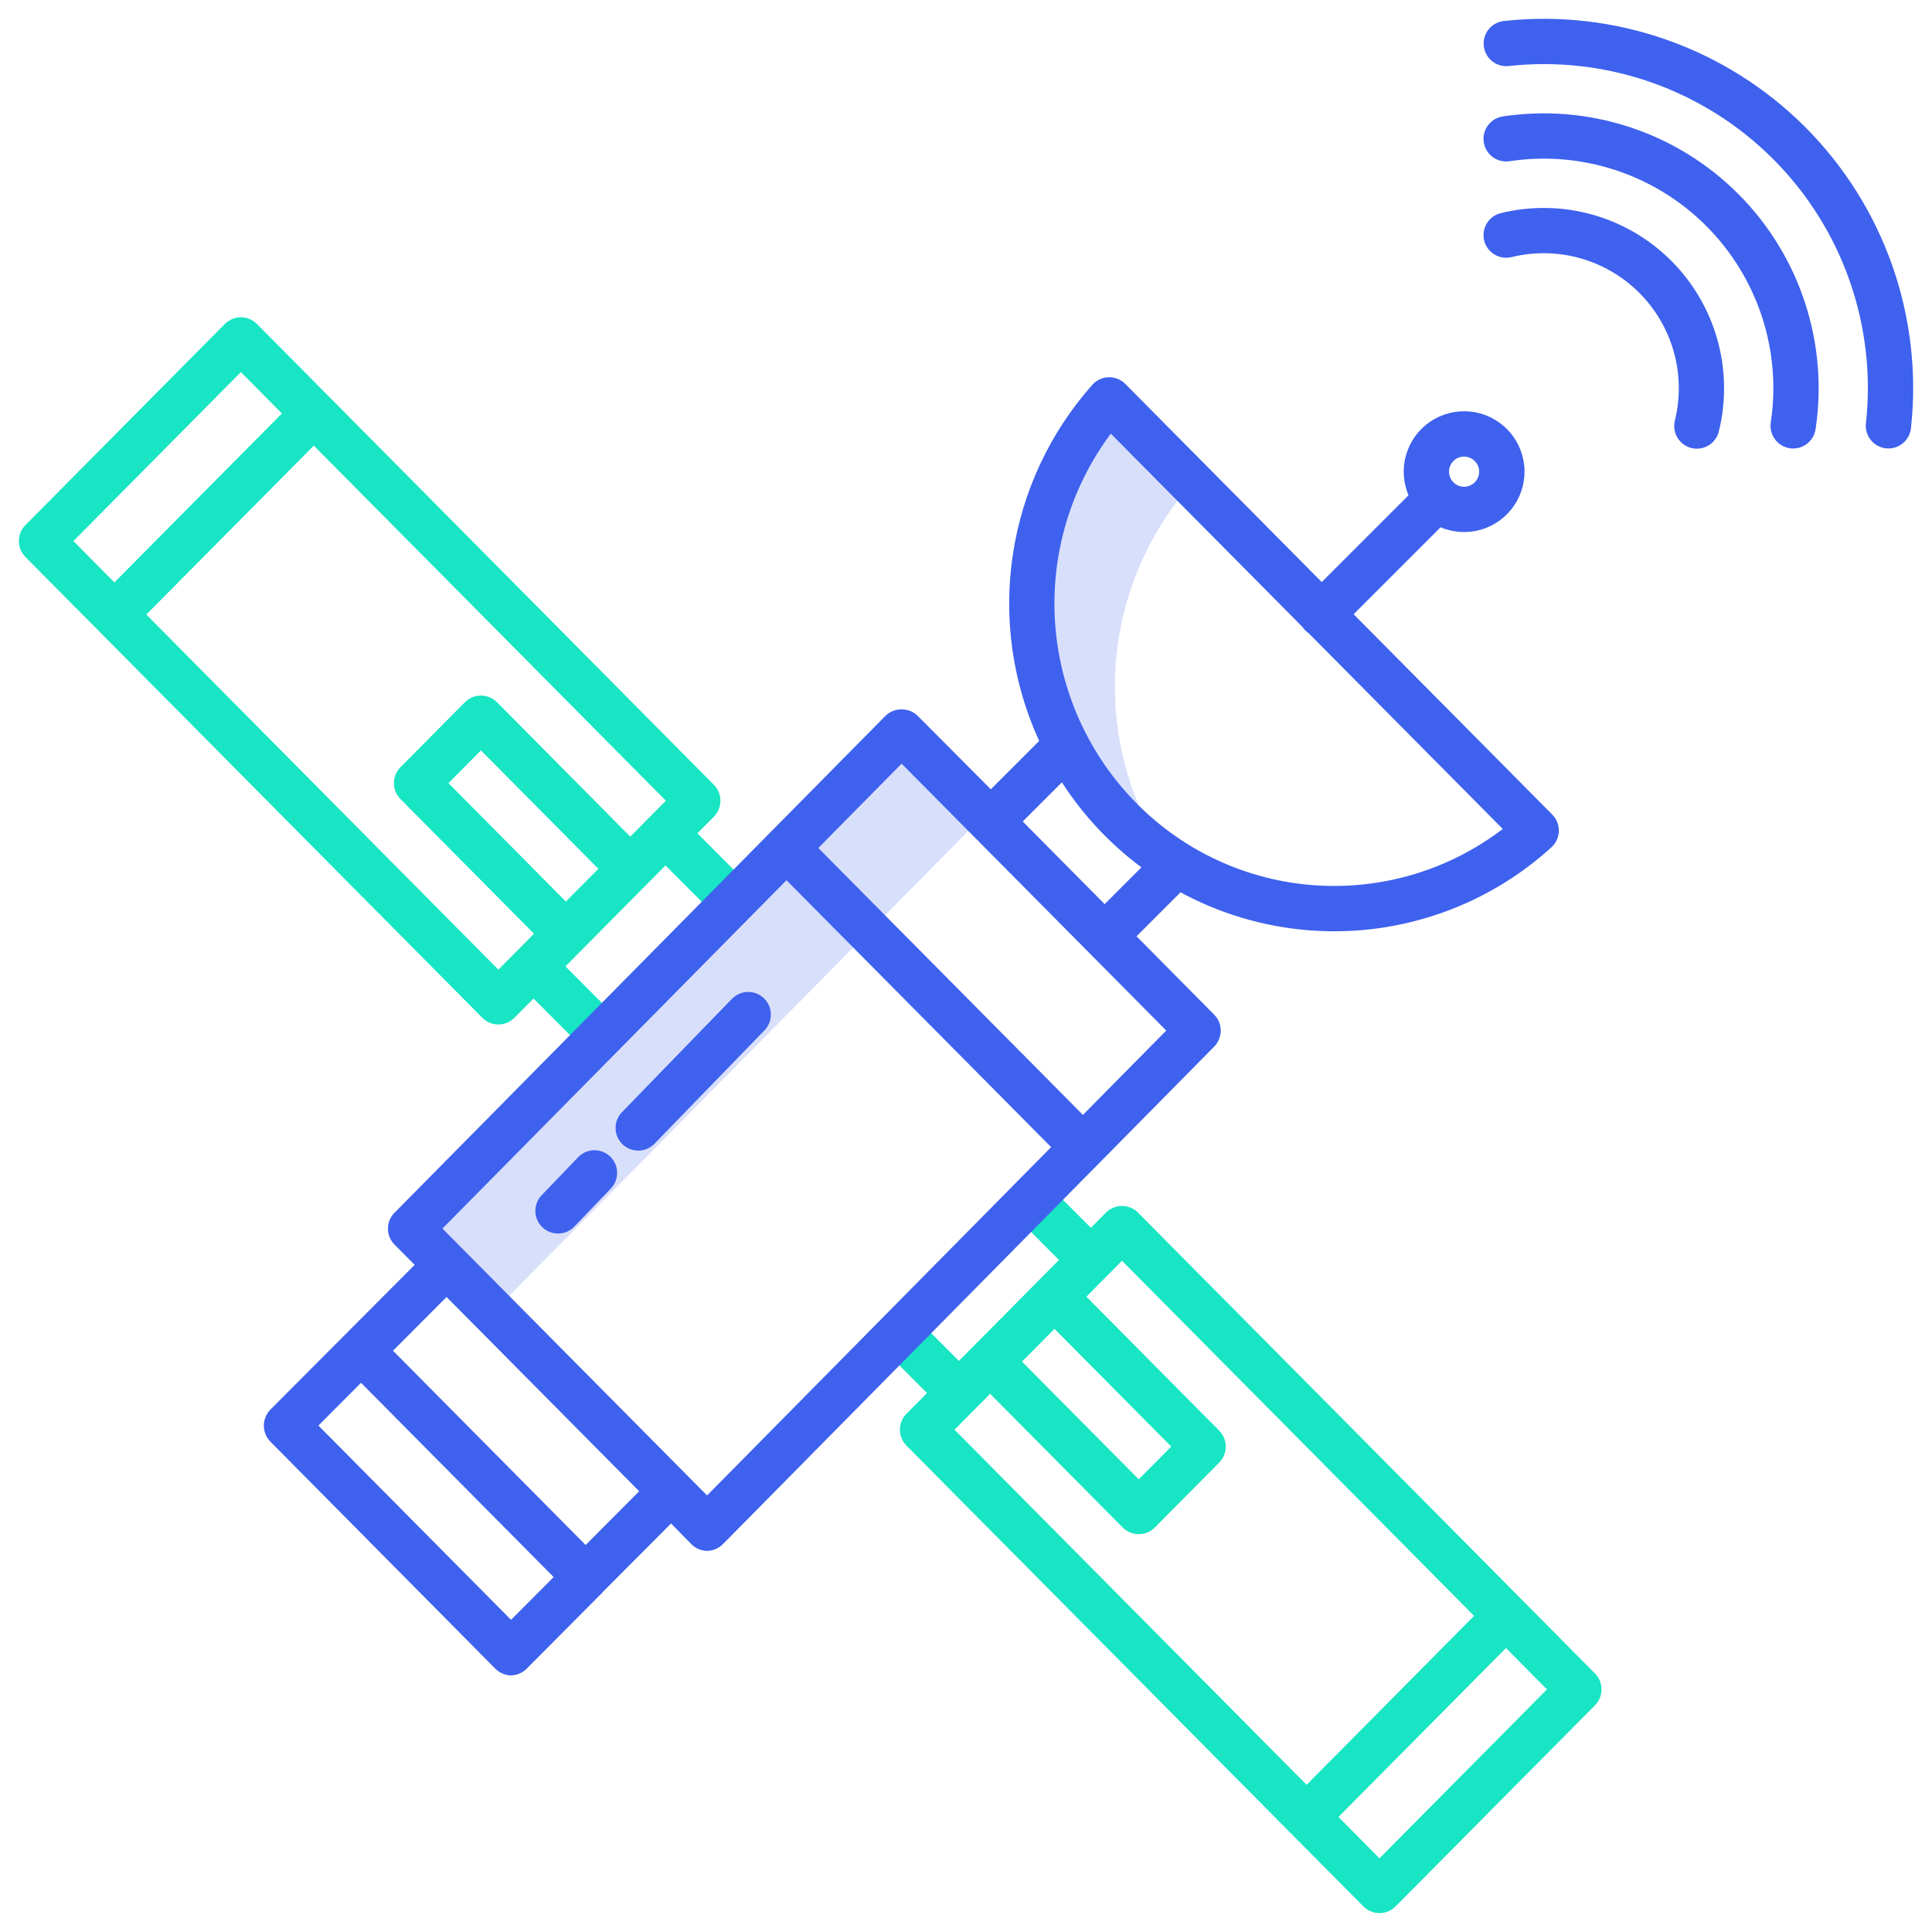
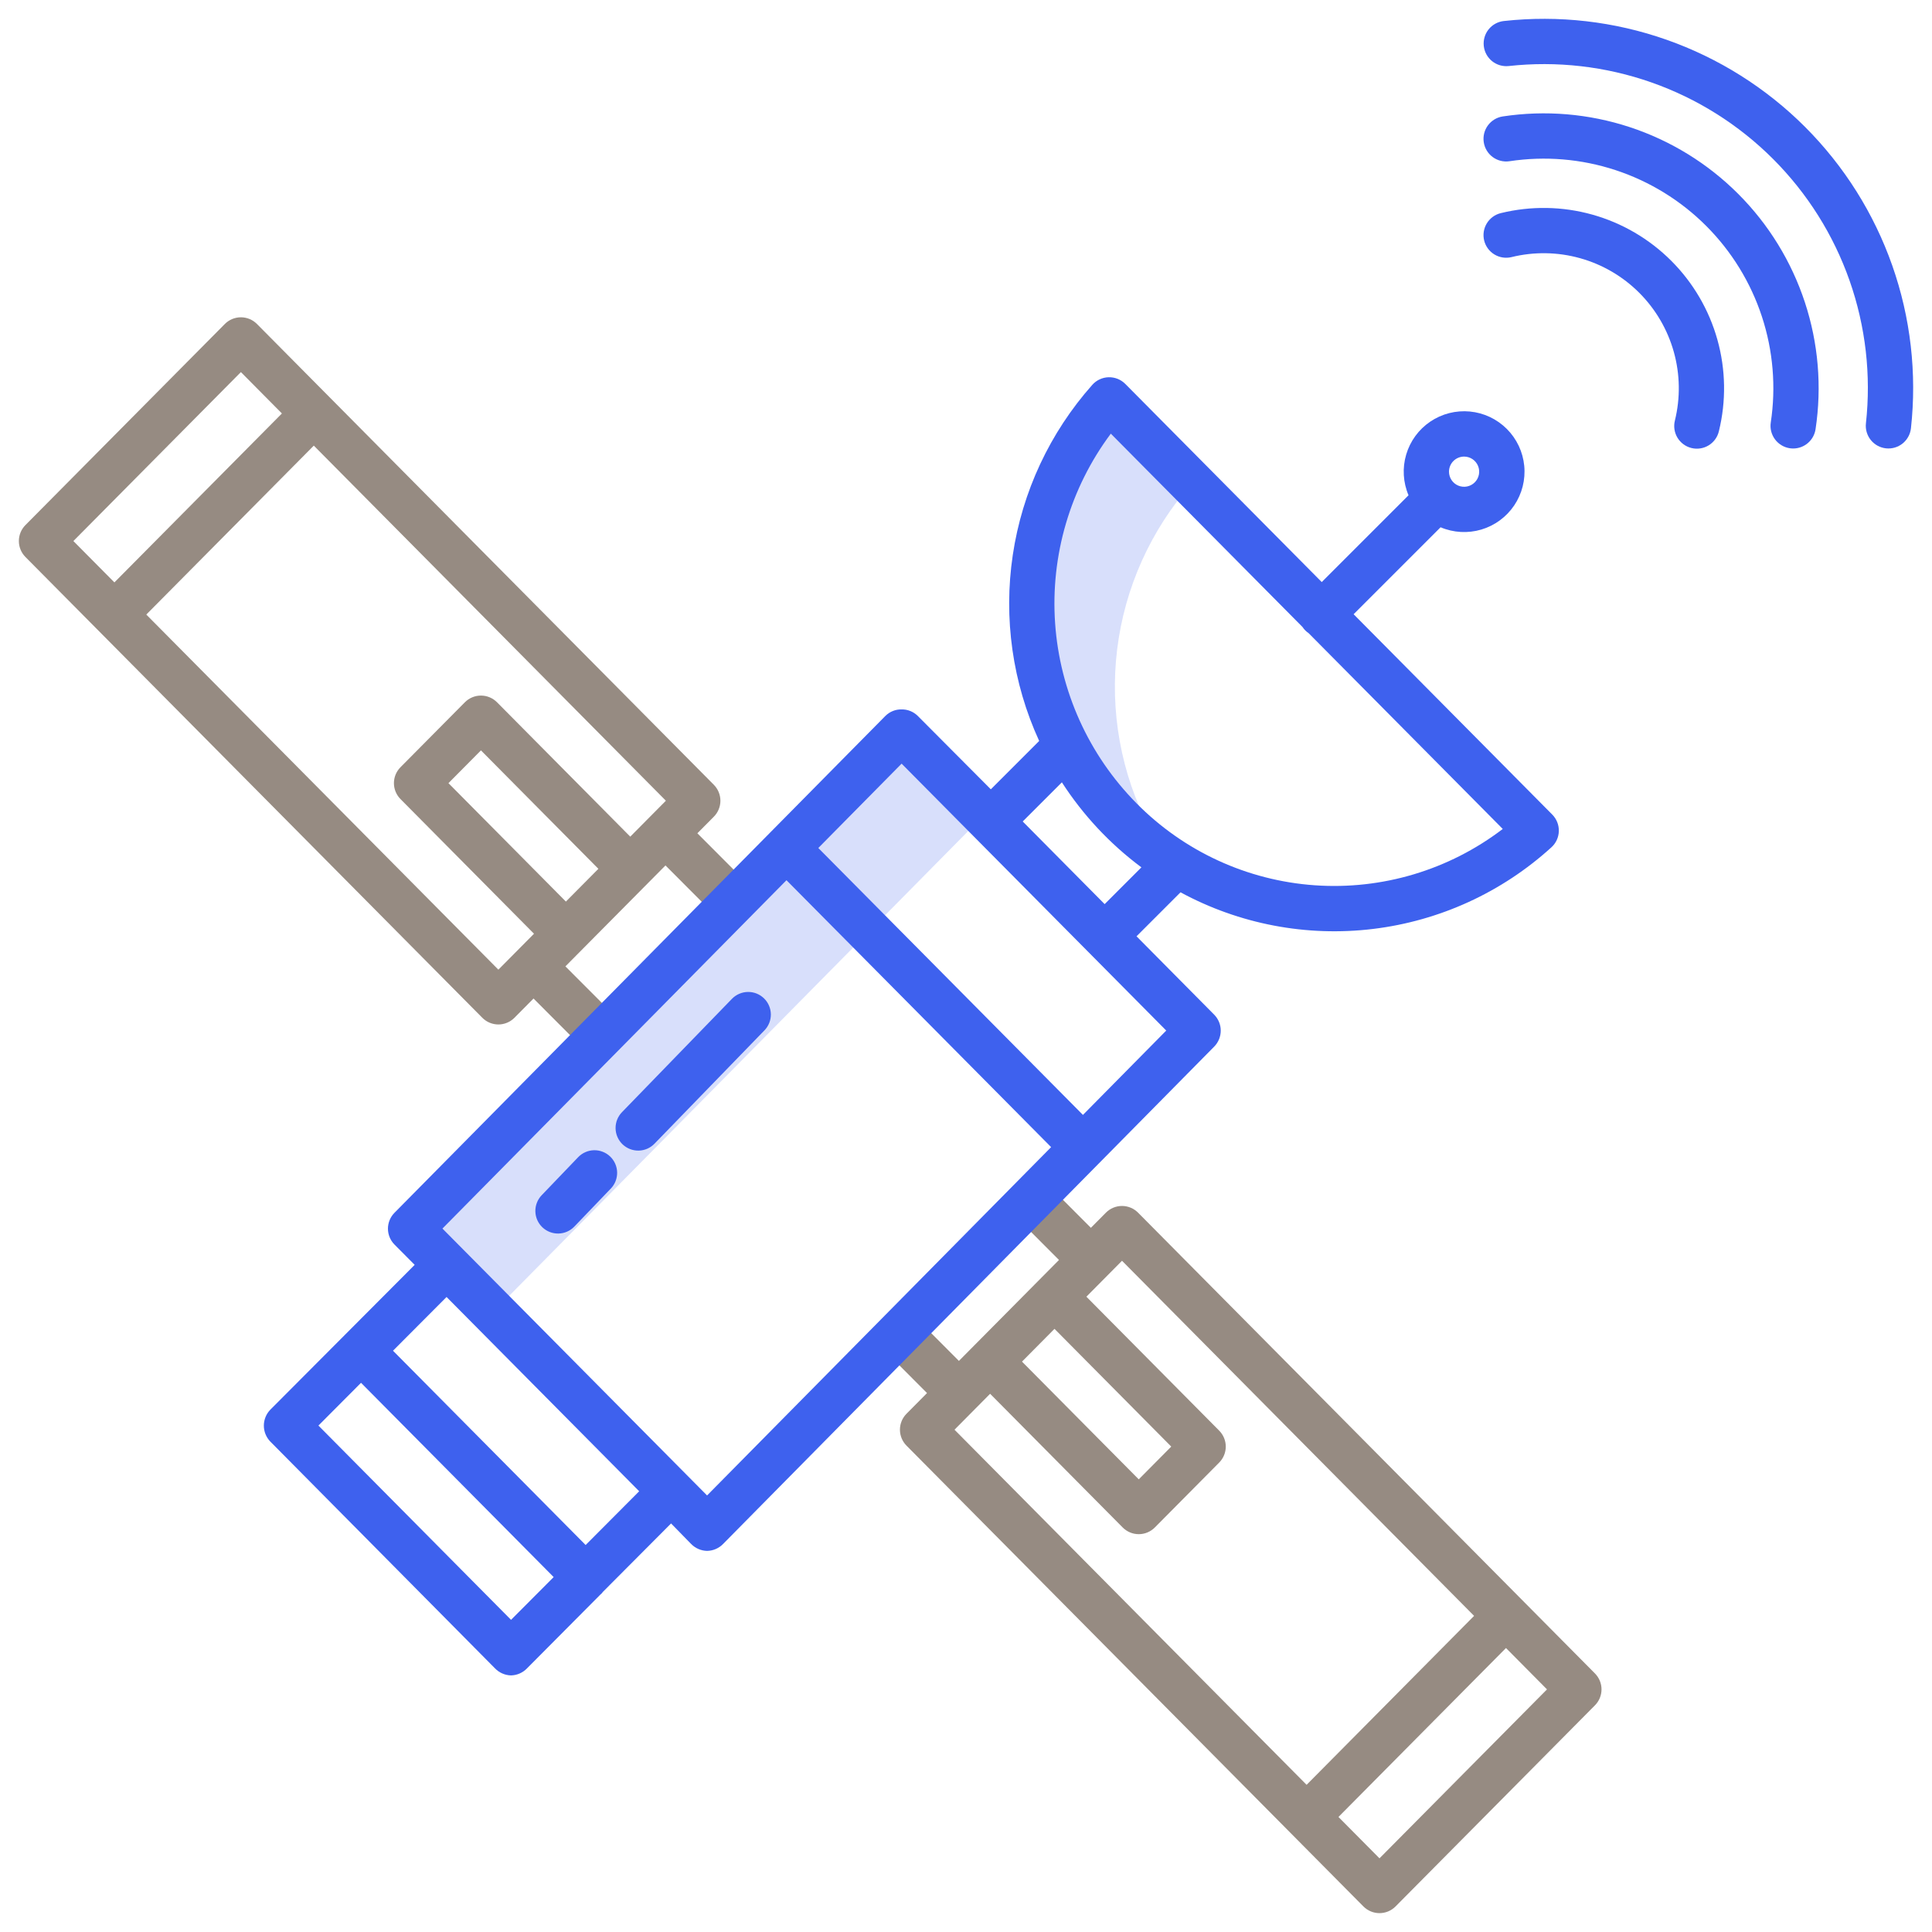
<svg xmlns="http://www.w3.org/2000/svg" viewBox="0 0 144 144" fill="none">
-   <path d="M88.837 36.023L82.674 29.807C78.812 34.146 76.749 39.793 76.905 45.599C77.06 51.406 79.423 56.934 83.512 61.06C84.566 62.123 85.723 63.079 86.966 63.913C86.5 63.22 86.072 62.501 85.686 61.76C83.547 57.654 82.704 52.997 83.266 48.402C83.829 43.807 85.771 39.491 88.837 36.023V36.023Z" fill="#3E61EE" fill-opacity="0.2" />
+   <path d="M88.837 36.023L82.674 29.807C78.812 34.146 76.749 39.793 76.905 45.599C77.06 51.406 79.423 56.934 83.512 61.06C84.566 62.123 85.723 63.079 86.966 63.913C86.5 63.22 86.072 62.501 85.686 61.76C83.547 57.654 82.704 52.997 83.266 48.402C83.829 43.807 85.771 39.491 88.837 36.023Z" fill="#3E61EE" fill-opacity="0.2" />
  <path d="M67.2 54.518L30.604 91.57L33.287 94.278L36.791 97.757L73.361 60.732L67.2 54.518Z" fill="#3E61EE" fill-opacity="0.2" />
  <path d="M56.978 76.796C57.133 76.637 57.254 76.449 57.336 76.243C57.418 76.037 57.458 75.817 57.455 75.596C57.451 75.374 57.404 75.155 57.317 74.952C57.229 74.749 57.102 74.564 56.943 74.41C56.783 74.256 56.596 74.134 56.39 74.052C56.184 73.971 55.964 73.93 55.742 73.934C55.52 73.937 55.302 73.984 55.098 74.072C54.895 74.16 54.711 74.287 54.556 74.446L46.367 82.886C46.211 83.045 46.087 83.233 46.004 83.439C45.92 83.646 45.879 83.867 45.881 84.09C45.883 84.313 45.93 84.533 46.018 84.738C46.106 84.942 46.233 85.128 46.393 85.283C46.553 85.438 46.742 85.56 46.95 85.642C47.157 85.723 47.378 85.763 47.601 85.759C47.824 85.755 48.044 85.706 48.248 85.617C48.452 85.527 48.636 85.398 48.79 85.236L56.978 76.796Z" fill="#3E61EE" />
-   <path d="M43.093 86.25L40.372 89.086C40.219 89.246 40.098 89.434 40.018 89.641C39.937 89.847 39.898 90.067 39.903 90.289C39.907 90.51 39.956 90.729 40.044 90.932C40.133 91.135 40.262 91.318 40.422 91.472C40.745 91.781 41.177 91.95 41.625 91.941C41.846 91.936 42.065 91.888 42.268 91.799C42.471 91.71 42.654 91.582 42.807 91.422L45.528 88.587C45.682 88.427 45.802 88.239 45.883 88.032C45.963 87.826 46.002 87.605 45.998 87.384C45.993 87.162 45.945 86.944 45.856 86.741C45.767 86.538 45.639 86.354 45.479 86.201C45.319 86.047 45.131 85.927 44.924 85.847C44.718 85.766 44.498 85.727 44.276 85.731C44.054 85.736 43.836 85.784 43.633 85.873C43.43 85.962 43.247 86.09 43.093 86.25V86.25Z" fill="#3E61EE" />
-   <path d="M112.077 1.568C111.634 1.619 111.23 1.842 110.951 2.191C110.673 2.539 110.544 2.983 110.592 3.426C110.64 3.869 110.861 4.275 111.208 4.556C111.554 4.836 111.997 4.968 112.441 4.923C116.035 4.527 119.672 4.944 123.084 6.142C126.495 7.34 129.594 9.29 132.151 11.847C134.708 14.404 136.658 17.503 137.856 20.914C139.054 24.326 139.471 27.963 139.075 31.557C139.027 32.002 139.157 32.448 139.438 32.797C139.718 33.146 140.126 33.369 140.571 33.417C141.016 33.465 141.462 33.335 141.811 33.054C142.159 32.773 142.382 32.366 142.431 31.921C142.881 27.825 142.406 23.68 141.039 19.793C139.673 15.905 137.451 12.374 134.538 9.46C131.624 6.547 128.093 4.325 124.205 2.959C120.318 1.593 116.173 1.117 112.077 1.568V1.568Z" fill="#3E61EE" />
-   <path d="M133.403 33.41C133.486 33.422 133.57 33.428 133.654 33.428C134.058 33.428 134.449 33.282 134.754 33.018C135.06 32.754 135.261 32.389 135.321 31.989C135.8 28.818 135.528 25.578 134.525 22.531C133.523 19.485 131.82 16.716 129.552 14.448C127.284 12.18 124.515 10.476 121.468 9.474C118.421 8.472 115.182 8.199 112.01 8.678C111.567 8.744 111.169 8.984 110.903 9.343C110.636 9.703 110.524 10.154 110.59 10.596C110.656 11.039 110.895 11.438 111.255 11.704C111.614 11.97 112.065 12.083 112.508 12.017C115.157 11.616 117.864 11.842 120.41 12.679C122.956 13.516 125.27 14.939 127.165 16.834C129.06 18.729 130.484 21.043 131.32 23.589C132.157 26.135 132.384 28.842 131.983 31.492C131.95 31.711 131.961 31.934 132.014 32.15C132.068 32.364 132.164 32.567 132.296 32.745C132.428 32.923 132.593 33.073 132.783 33.187C132.973 33.301 133.184 33.377 133.403 33.41V33.41Z" fill="#3E61EE" />
-   <path d="M110.62 17.924C110.726 18.358 111.001 18.733 111.383 18.965C111.766 19.198 112.225 19.269 112.66 19.163C114.341 18.75 116.101 18.778 117.768 19.244C119.435 19.709 120.955 20.597 122.179 21.822C123.403 23.046 124.291 24.565 124.757 26.232C125.223 27.9 125.25 29.659 124.838 31.341C124.783 31.556 124.772 31.781 124.805 32.002C124.837 32.222 124.913 32.433 125.028 32.624C125.143 32.815 125.295 32.981 125.474 33.113C125.653 33.245 125.857 33.34 126.074 33.393C126.29 33.446 126.515 33.456 126.735 33.421C126.955 33.387 127.166 33.309 127.356 33.193C127.546 33.076 127.711 32.923 127.841 32.743C127.972 32.563 128.065 32.358 128.116 32.141C128.666 29.897 128.628 27.549 128.006 25.323C127.384 23.098 126.199 21.07 124.565 19.437C122.931 17.803 120.903 16.617 118.678 15.995C116.453 15.373 114.105 15.335 111.86 15.885C111.425 15.991 111.051 16.265 110.818 16.648C110.586 17.03 110.514 17.489 110.62 17.924V17.924Z" fill="#3E61EE" />
-   <path d="M118.878 124.729L84.825 90.385C84.668 90.227 84.481 90.101 84.276 90.015C84.07 89.93 83.849 89.885 83.627 89.885C83.404 89.885 83.183 89.93 82.978 90.015C82.772 90.101 82.585 90.227 82.428 90.385L81.308 91.514L78.033 88.231L75.643 90.614L78.931 93.911L72.608 100.288L71.472 101.434L68.198 98.152L65.808 100.535L69.095 103.831L67.565 105.373C67.252 105.689 67.076 106.116 67.076 106.561C67.076 107.006 67.252 107.433 67.565 107.749L101.62 142.094C101.777 142.253 101.964 142.378 102.17 142.464C102.375 142.55 102.596 142.594 102.819 142.594C103.041 142.594 103.262 142.55 103.468 142.464C103.673 142.378 103.86 142.253 104.017 142.094L118.878 127.105C119.192 126.789 119.368 126.362 119.368 125.917C119.368 125.472 119.192 125.045 118.878 124.729V124.729ZM78.596 99.044L87.298 107.82L84.876 110.262L76.174 101.487L78.596 99.044ZM71.143 106.562L73.798 103.884L83.678 113.848C83.835 114.007 84.022 114.132 84.227 114.218C84.433 114.304 84.653 114.348 84.876 114.348C85.099 114.348 85.32 114.304 85.525 114.218C85.731 114.132 85.918 114.007 86.075 113.848L90.873 109.009C91.186 108.693 91.362 108.266 91.362 107.821C91.362 107.376 91.186 106.949 90.873 106.633L80.973 96.648L83.628 93.97L109.87 120.438L97.386 133.03L71.143 106.562ZM102.819 138.509L99.761 135.426L112.247 122.834L115.304 125.917L102.819 138.509Z" fill="#17E5C3" />
-   <path d="M51.978 62.108L53.206 60.871C53.519 60.555 53.695 60.128 53.695 59.682C53.695 59.237 53.519 58.81 53.206 58.494L19.153 24.149C18.996 23.991 18.81 23.865 18.604 23.779C18.398 23.694 18.178 23.649 17.955 23.649C17.732 23.649 17.512 23.694 17.306 23.779C17.1 23.865 16.914 23.991 16.757 24.149L1.895 39.137C1.582 39.453 1.406 39.88 1.406 40.325C1.406 40.771 1.582 41.198 1.895 41.514L35.948 75.858C36.105 76.016 36.291 76.142 36.497 76.228C36.703 76.313 36.923 76.358 37.146 76.358C37.369 76.358 37.589 76.313 37.795 76.228C38.001 76.142 38.187 76.016 38.344 75.858L39.766 74.424L43.647 78.314L46.037 75.93L42.142 72.028L49.601 64.505L53.479 68.392L55.87 66.009L51.978 62.108ZM5.47 40.326L17.955 27.733L21.012 30.817L8.527 43.409L5.47 40.326ZM42.178 67.198L33.425 58.371L35.847 55.929L44.6 64.756L42.178 67.198ZM46.976 62.359L37.045 52.343C36.888 52.185 36.702 52.06 36.496 51.974C36.29 51.888 36.07 51.844 35.847 51.844C35.624 51.844 35.404 51.888 35.198 51.974C34.992 52.06 34.806 52.185 34.649 52.343L29.851 57.183C29.537 57.499 29.361 57.926 29.361 58.371C29.361 58.816 29.537 59.243 29.851 59.559L39.801 69.595L37.146 72.273L10.904 45.806L23.389 33.214L49.631 59.681L46.976 62.359Z" fill="#17E5C3" />
-   <path d="M36.889 124.345C37.202 124.673 37.632 124.863 38.085 124.875H38.087C38.539 124.864 38.969 124.675 39.282 124.348L44.747 118.852C44.779 118.823 44.814 118.795 44.844 118.765C44.875 118.734 44.903 118.688 44.934 118.652L50.018 113.549L51.506 115.072C51.821 115.398 52.251 115.585 52.704 115.594H52.705C52.93 115.59 53.151 115.541 53.357 115.451C53.563 115.361 53.749 115.231 53.904 115.069L90.5 78.007C90.813 77.689 90.987 77.261 90.987 76.816C90.987 76.371 90.811 75.943 90.498 75.627L84.71 69.786L87.989 66.507C92.376 68.884 97.393 69.838 102.346 69.237C107.299 68.637 111.942 66.511 115.633 63.154C115.802 63.001 115.938 62.815 116.033 62.608C116.128 62.401 116.18 62.176 116.186 61.948C116.192 61.72 116.152 61.494 116.068 61.282C115.984 61.07 115.858 60.877 115.698 60.715L100.891 45.781L107.372 39.3C108.334 39.707 109.408 39.767 110.41 39.47C111.412 39.172 112.278 38.535 112.862 37.668C113.445 36.801 113.709 35.759 113.608 34.719C113.507 33.679 113.048 32.706 112.308 31.968C111.569 31.23 110.596 30.771 109.556 30.672C108.515 30.573 107.473 30.838 106.607 31.423C105.741 32.008 105.106 32.876 104.81 33.878C104.513 34.88 104.575 35.954 104.984 36.915L98.515 43.384L83.873 28.616C83.711 28.453 83.517 28.324 83.303 28.238C83.089 28.153 82.86 28.112 82.63 28.118C82.4 28.124 82.173 28.177 81.964 28.274C81.755 28.371 81.569 28.51 81.415 28.682C78.25 32.245 76.19 36.652 75.487 41.365C74.783 46.079 75.467 50.895 77.454 55.227L73.851 58.83L68.397 53.353C68.239 53.198 68.052 53.076 67.846 52.994C67.64 52.911 67.42 52.871 67.199 52.875H67.197C66.975 52.871 66.755 52.911 66.549 52.994C66.343 53.076 66.156 53.199 65.998 53.355L29.402 90.394C29.09 90.709 28.915 91.135 28.915 91.579C28.916 92.022 29.091 92.448 29.404 92.763L30.907 94.275L20.158 105.06C19.843 105.378 19.667 105.808 19.666 106.256C19.665 106.704 19.841 107.134 20.155 107.454L36.889 124.345ZM109.125 34.031C109.347 34.031 109.565 34.097 109.75 34.221C109.935 34.345 110.079 34.52 110.164 34.726C110.249 34.931 110.272 35.158 110.228 35.376C110.185 35.594 110.078 35.794 109.92 35.952C109.763 36.109 109.563 36.216 109.344 36.26C109.126 36.303 108.9 36.281 108.694 36.196C108.489 36.111 108.313 35.966 108.189 35.781C108.066 35.596 108 35.379 108 35.156C108 34.858 108.118 34.572 108.329 34.361C108.54 34.15 108.827 34.031 109.125 34.031ZM82.794 32.322L97.078 46.729C97.198 46.912 97.354 47.069 97.536 47.191L112.007 61.786C108.003 64.843 103.022 66.336 97.997 65.984C92.971 65.632 88.247 63.459 84.709 59.873C81.146 56.27 78.993 51.508 78.642 46.453C78.29 41.398 79.763 36.384 82.794 32.322V32.322ZM79.146 58.31C80.727 60.76 82.735 62.906 85.074 64.647L82.334 67.388L76.227 61.228L79.146 58.31ZM67.201 56.918L86.925 76.812L80.716 83.099L60.992 63.205L67.201 56.918ZM58.62 65.606L78.344 85.5L52.701 111.462L51.211 109.96L32.977 91.57L58.62 65.606ZM47.641 111.15L43.65 115.156L29.292 100.675L33.284 96.67L47.641 111.15ZM26.909 103.066L41.267 117.546L38.09 120.733L23.733 106.253L26.909 103.066Z" fill="#3E61EE" />
+   <path d="M43.093 86.25L40.372 89.086C40.219 89.246 40.098 89.434 40.018 89.641C39.937 89.847 39.898 90.067 39.903 90.289C39.907 90.51 39.956 90.729 40.044 90.932C40.133 91.135 40.262 91.318 40.422 91.472C40.745 91.781 41.177 91.95 41.625 91.941C41.846 91.936 42.065 91.888 42.268 91.799C42.471 91.71 42.654 91.582 42.807 91.422L45.528 88.587C45.682 88.427 45.802 88.239 45.883 88.032C45.963 87.826 46.002 87.605 45.998 87.384C45.993 87.162 45.945 86.944 45.856 86.741C45.767 86.538 45.639 86.354 45.479 86.201C45.319 86.047 45.131 85.927 44.924 85.847C44.718 85.766 44.498 85.727 44.276 85.731C44.054 85.736 43.836 85.784 43.633 85.873C43.43 85.962 43.247 86.09 43.093 86.25Z" fill="#3E61EE" />
+   <path d="M112.077 1.568C111.634 1.619 111.23 1.842 110.951 2.191C110.673 2.539 110.544 2.983 110.592 3.426C110.64 3.869 110.861 4.275 111.208 4.556C111.554 4.836 111.997 4.968 112.441 4.923C116.035 4.527 119.672 4.944 123.084 6.142C126.495 7.34 129.594 9.29 132.151 11.847C134.708 14.404 136.658 17.503 137.856 20.914C139.054 24.326 139.471 27.963 139.075 31.557C139.027 32.002 139.157 32.448 139.438 32.797C139.718 33.146 140.126 33.369 140.571 33.417C141.016 33.465 141.462 33.335 141.811 33.054C142.159 32.773 142.382 32.366 142.431 31.921C142.881 27.825 142.406 23.68 141.039 19.793C139.673 15.905 137.451 12.374 134.538 9.46C131.624 6.547 128.093 4.325 124.205 2.959C120.318 1.593 116.173 1.117 112.077 1.568Z" fill="#3E61EE" />
+   <path d="M133.403 33.41C133.486 33.422 133.57 33.428 133.654 33.428C134.058 33.428 134.449 33.282 134.754 33.018C135.06 32.754 135.261 32.389 135.321 31.989C135.8 28.818 135.528 25.578 134.525 22.531C133.523 19.485 131.82 16.716 129.552 14.448C127.284 12.18 124.515 10.476 121.468 9.474C118.421 8.472 115.182 8.199 112.01 8.678C111.567 8.744 111.169 8.984 110.903 9.343C110.636 9.703 110.524 10.154 110.59 10.596C110.656 11.039 110.895 11.438 111.255 11.704C111.614 11.97 112.065 12.083 112.508 12.017C115.157 11.616 117.864 11.842 120.41 12.679C122.956 13.516 125.27 14.939 127.165 16.834C129.06 18.729 130.484 21.043 131.32 23.589C132.157 26.135 132.384 28.842 131.983 31.492C131.95 31.711 131.961 31.934 132.014 32.15C132.068 32.364 132.164 32.567 132.296 32.745C132.428 32.923 132.593 33.073 132.783 33.187C132.973 33.301 133.184 33.377 133.403 33.41Z" fill="#3E61EE" />
+   <path d="M110.62 17.924C110.726 18.358 111.001 18.733 111.383 18.965C111.766 19.198 112.225 19.269 112.66 19.163C114.341 18.75 116.101 18.778 117.768 19.244C119.435 19.709 120.955 20.597 122.179 21.822C123.403 23.046 124.291 24.565 124.757 26.232C125.223 27.9 125.25 29.659 124.838 31.341C124.783 31.556 124.772 31.781 124.805 32.002C124.837 32.222 124.913 32.433 125.028 32.624C125.143 32.815 125.295 32.981 125.474 33.113C125.653 33.245 125.857 33.34 126.074 33.393C126.29 33.446 126.515 33.456 126.735 33.421C126.955 33.387 127.166 33.309 127.356 33.193C127.546 33.076 127.711 32.923 127.841 32.743C127.972 32.563 128.065 32.358 128.116 32.141C128.666 29.897 128.628 27.549 128.006 25.323C127.384 23.098 126.199 21.07 124.565 19.437C122.931 17.803 120.903 16.617 118.678 15.995C116.453 15.373 114.105 15.335 111.86 15.885C111.425 15.991 111.051 16.265 110.818 16.648C110.586 17.03 110.514 17.489 110.62 17.924Z" fill="#3E61EE" />
+   <path d="M118.878 124.729L84.825 90.385C84.668 90.227 84.481 90.101 84.276 90.015C84.07 89.93 83.849 89.885 83.627 89.885C83.404 89.885 83.183 89.93 82.978 90.015C82.772 90.101 82.585 90.227 82.428 90.385L81.308 91.514L78.033 88.231L75.643 90.614L78.931 93.911L72.608 100.288L71.472 101.434L68.198 98.152L65.808 100.535L69.095 103.831L67.565 105.373C67.252 105.689 67.076 106.116 67.076 106.561C67.076 107.006 67.252 107.433 67.565 107.749L101.62 142.094C101.777 142.253 101.964 142.378 102.17 142.464C102.375 142.55 102.596 142.594 102.819 142.594C103.041 142.594 103.262 142.55 103.468 142.464C103.673 142.378 103.86 142.253 104.017 142.094L118.878 127.105C119.192 126.789 119.368 126.362 119.368 125.917C119.368 125.472 119.192 125.045 118.878 124.729ZM78.596 99.044L87.298 107.82L84.876 110.262L76.174 101.487L78.596 99.044ZM71.143 106.562L73.798 103.884L83.678 113.848C83.835 114.007 84.022 114.132 84.227 114.218C84.433 114.304 84.653 114.348 84.876 114.348C85.099 114.348 85.32 114.304 85.525 114.218C85.731 114.132 85.918 114.007 86.075 113.848L90.873 109.009C91.186 108.693 91.362 108.266 91.362 107.821C91.362 107.376 91.186 106.949 90.873 106.633L80.973 96.648L83.628 93.97L109.87 120.438L97.386 133.03L71.143 106.562ZM102.819 138.509L99.761 135.426L112.247 122.834L115.304 125.917L102.819 138.509Z" fill="#968B82" />
+   <path d="M51.978 62.108L53.206 60.871C53.519 60.555 53.695 60.128 53.695 59.682C53.695 59.237 53.519 58.81 53.206 58.494L19.153 24.149C18.996 23.991 18.81 23.865 18.604 23.779C18.398 23.694 18.178 23.649 17.955 23.649C17.732 23.649 17.512 23.694 17.306 23.779C17.1 23.865 16.914 23.991 16.757 24.149L1.895 39.137C1.582 39.453 1.406 39.88 1.406 40.325C1.406 40.771 1.582 41.198 1.895 41.514L35.948 75.858C36.105 76.016 36.291 76.142 36.497 76.228C36.703 76.313 36.923 76.358 37.146 76.358C37.369 76.358 37.589 76.313 37.795 76.228C38.001 76.142 38.187 76.016 38.344 75.858L39.766 74.424L43.647 78.314L46.037 75.93L42.142 72.028L49.601 64.505L53.479 68.392L55.87 66.009L51.978 62.108ZM5.47 40.326L17.955 27.733L21.012 30.817L8.527 43.409L5.47 40.326ZM42.178 67.198L33.425 58.371L35.847 55.929L44.6 64.756L42.178 67.198ZM46.976 62.359L37.045 52.343C36.888 52.185 36.702 52.06 36.496 51.974C36.29 51.888 36.07 51.844 35.847 51.844C35.624 51.844 35.404 51.888 35.198 51.974C34.992 52.06 34.806 52.185 34.649 52.343L29.851 57.183C29.537 57.499 29.361 57.926 29.361 58.371C29.361 58.816 29.537 59.243 29.851 59.559L39.801 69.595L37.146 72.273L10.904 45.806L23.389 33.214L49.631 59.681L46.976 62.359Z" fill="#968B82" />
+   <path d="M36.889 124.345C37.202 124.673 37.632 124.863 38.085 124.875H38.087C38.539 124.864 38.969 124.675 39.282 124.348L44.747 118.852C44.779 118.823 44.814 118.795 44.844 118.765C44.875 118.734 44.903 118.688 44.934 118.652L50.018 113.549L51.506 115.072C51.821 115.398 52.251 115.585 52.704 115.594H52.705C52.93 115.59 53.151 115.541 53.357 115.451C53.563 115.361 53.749 115.231 53.904 115.069L90.5 78.007C90.813 77.689 90.987 77.261 90.987 76.816C90.987 76.371 90.811 75.943 90.498 75.627L84.71 69.786L87.989 66.507C92.376 68.884 97.393 69.838 102.346 69.237C107.299 68.637 111.942 66.511 115.633 63.154C115.802 63.001 115.938 62.815 116.033 62.608C116.128 62.401 116.18 62.176 116.186 61.948C116.192 61.72 116.152 61.494 116.068 61.282C115.984 61.07 115.858 60.877 115.698 60.715L100.891 45.781L107.372 39.3C108.334 39.707 109.408 39.767 110.41 39.47C111.412 39.172 112.278 38.535 112.862 37.668C113.445 36.801 113.709 35.759 113.608 34.719C113.507 33.679 113.048 32.706 112.308 31.968C111.569 31.23 110.596 30.771 109.556 30.672C108.515 30.573 107.473 30.838 106.607 31.423C105.741 32.008 105.106 32.876 104.81 33.878C104.513 34.88 104.575 35.954 104.984 36.915L98.515 43.384L83.873 28.616C83.711 28.453 83.517 28.324 83.303 28.238C83.089 28.153 82.86 28.112 82.63 28.118C82.4 28.124 82.173 28.177 81.964 28.274C81.755 28.371 81.569 28.51 81.415 28.682C78.25 32.245 76.19 36.652 75.487 41.365C74.783 46.079 75.467 50.895 77.454 55.227L73.851 58.83L68.397 53.353C68.239 53.198 68.052 53.076 67.846 52.994C67.64 52.911 67.42 52.871 67.199 52.875H67.197C66.975 52.871 66.755 52.911 66.549 52.994C66.343 53.076 66.156 53.199 65.998 53.355L29.402 90.394C29.09 90.709 28.915 91.135 28.915 91.579C28.916 92.022 29.091 92.448 29.404 92.763L30.907 94.275L20.158 105.06C19.843 105.378 19.667 105.808 19.666 106.256C19.665 106.704 19.841 107.134 20.155 107.454L36.889 124.345ZM109.125 34.031C109.347 34.031 109.565 34.097 109.75 34.221C109.935 34.345 110.079 34.52 110.164 34.726C110.249 34.931 110.272 35.158 110.228 35.376C110.185 35.594 110.078 35.794 109.92 35.952C109.763 36.109 109.563 36.216 109.344 36.26C109.126 36.303 108.9 36.281 108.694 36.196C108.489 36.111 108.313 35.966 108.189 35.781C108.066 35.596 108 35.379 108 35.156C108 34.858 108.118 34.572 108.329 34.361C108.54 34.15 108.827 34.031 109.125 34.031ZM82.794 32.322L97.078 46.729C97.198 46.912 97.354 47.069 97.536 47.191L112.007 61.786C108.003 64.843 103.022 66.336 97.997 65.984C92.971 65.632 88.247 63.459 84.709 59.873C81.146 56.27 78.993 51.508 78.642 46.453C78.29 41.398 79.763 36.384 82.794 32.322ZM79.146 58.31C80.727 60.76 82.735 62.906 85.074 64.647L82.334 67.388L76.227 61.228L79.146 58.31ZM67.201 56.918L86.925 76.812L80.716 83.099L60.992 63.205L67.201 56.918ZM58.62 65.606L78.344 85.5L52.701 111.462L51.211 109.96L32.977 91.57L58.62 65.606ZM47.641 111.15L43.65 115.156L29.292 100.675L33.284 96.67L47.641 111.15ZM26.909 103.066L41.267 117.546L38.09 120.733L23.733 106.253L26.909 103.066Z" fill="#3E61EE" />
</svg>
